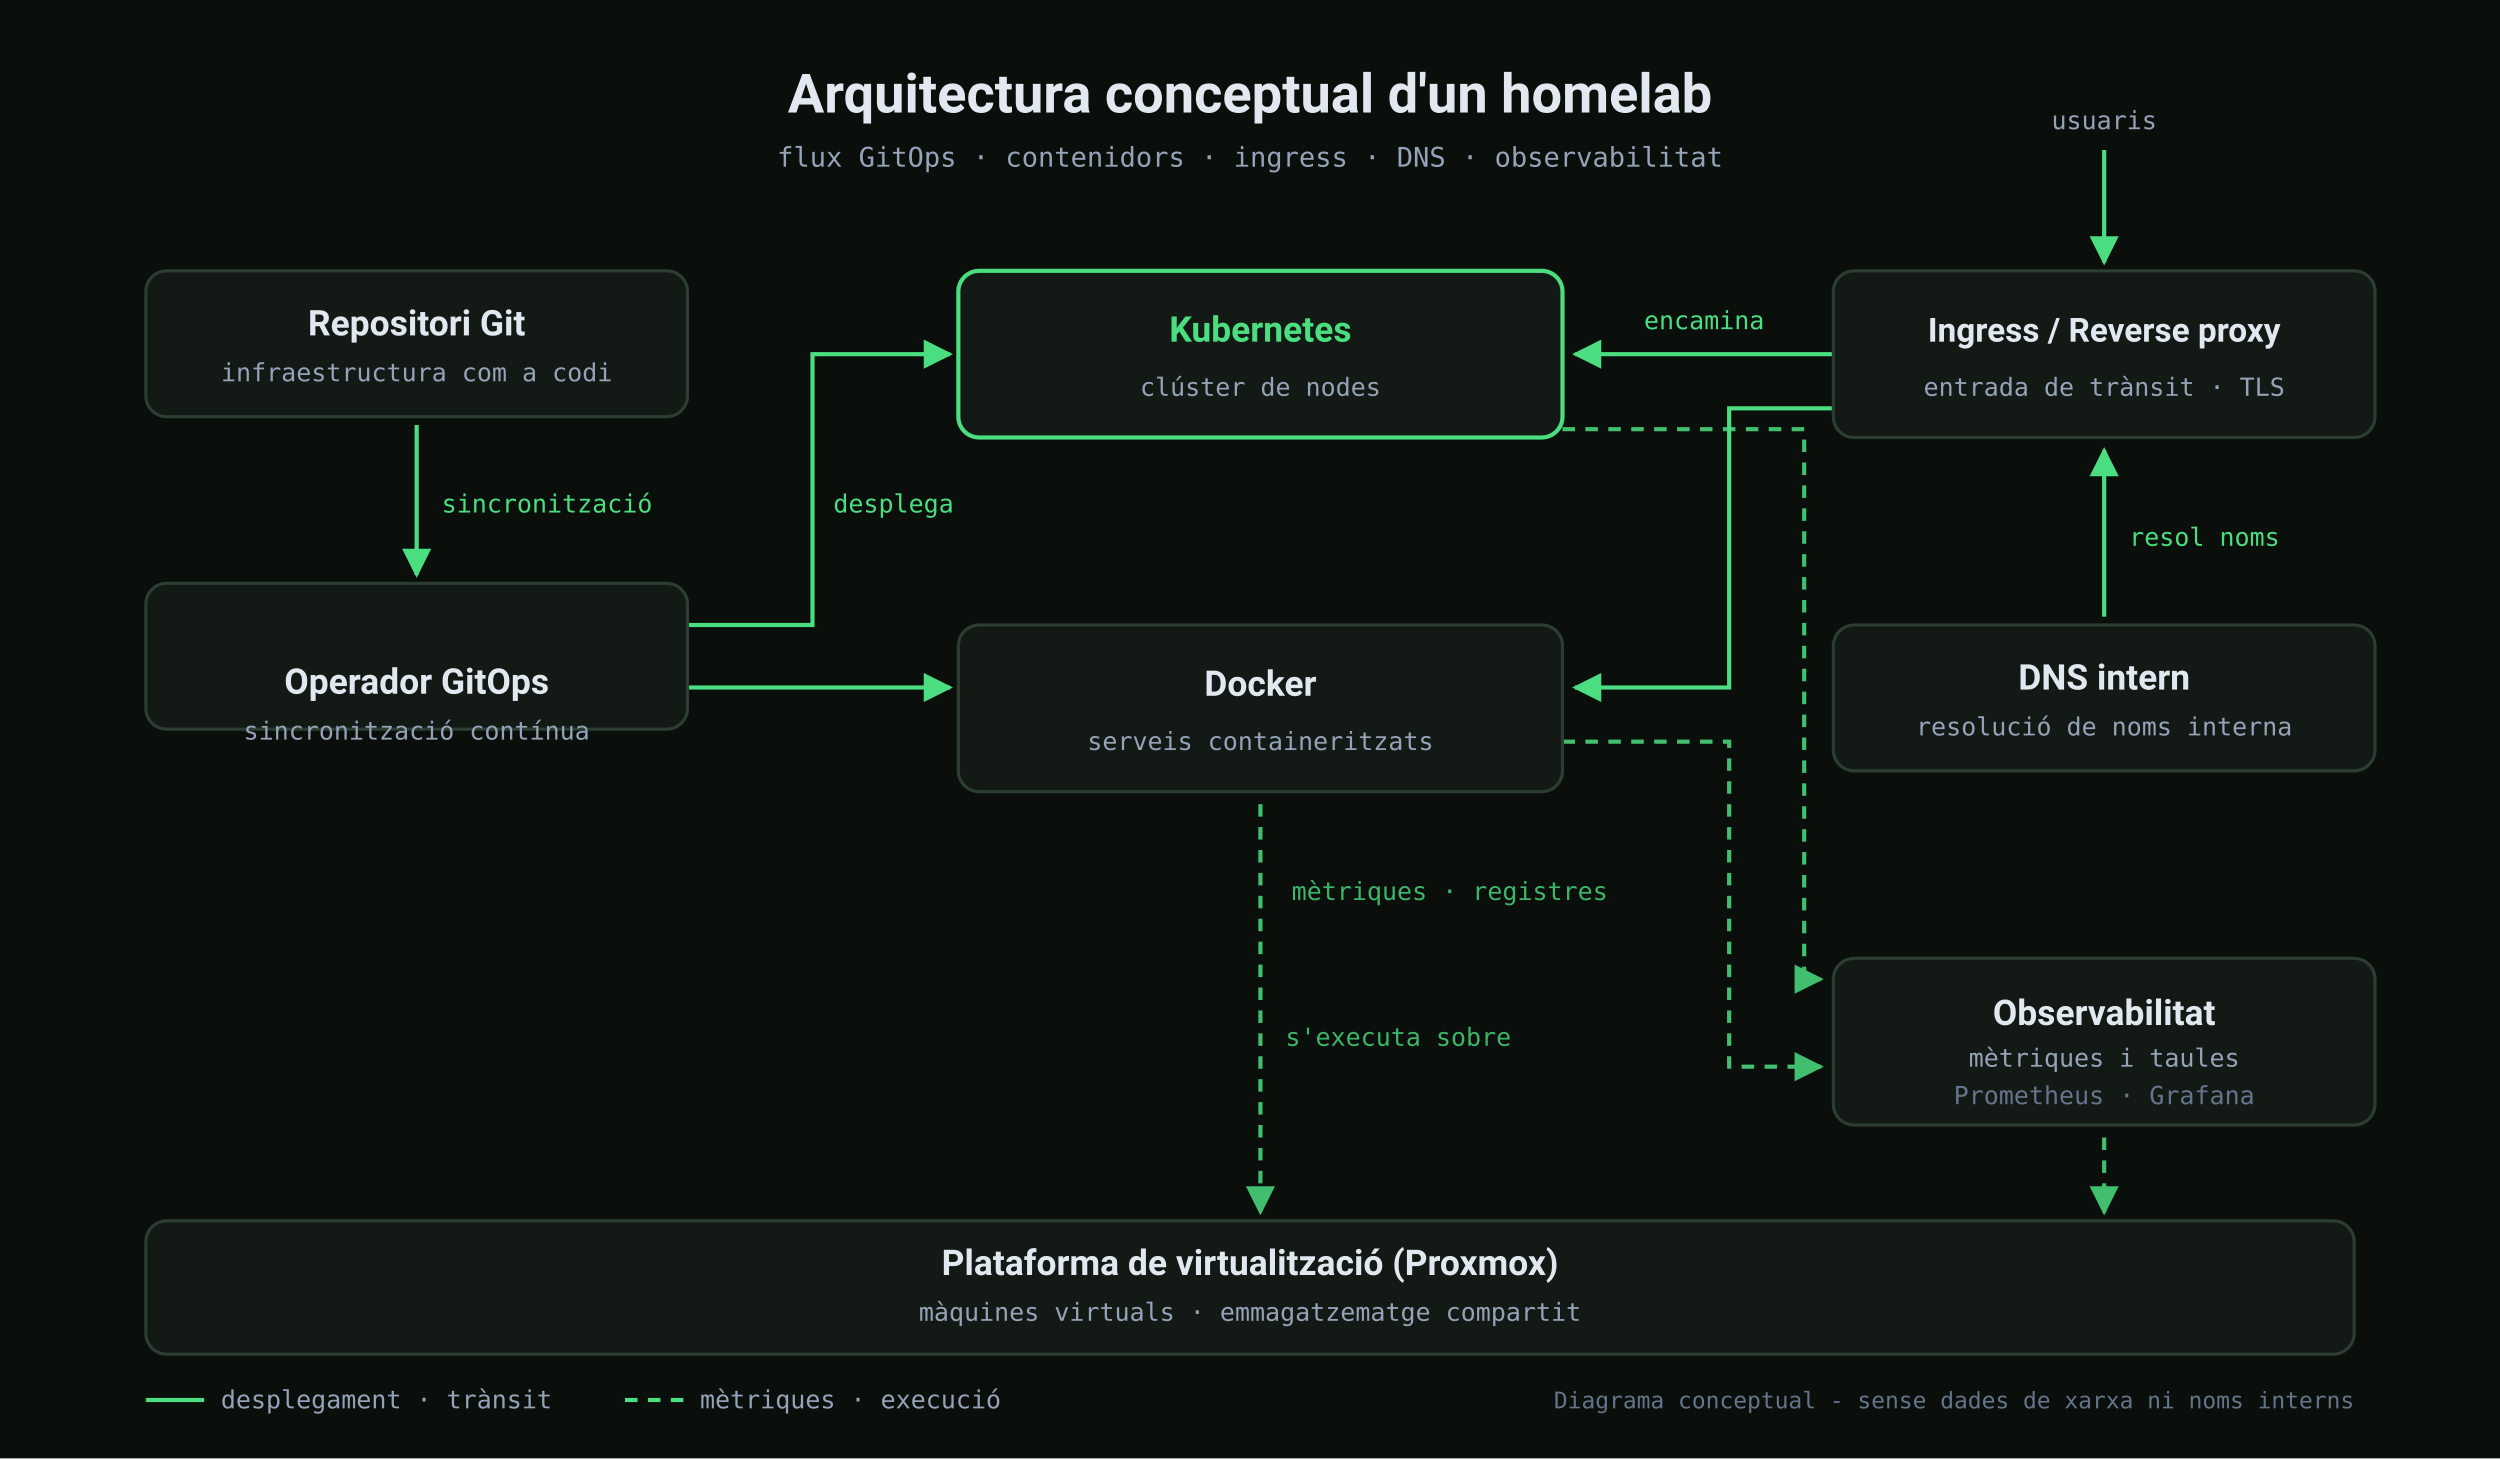
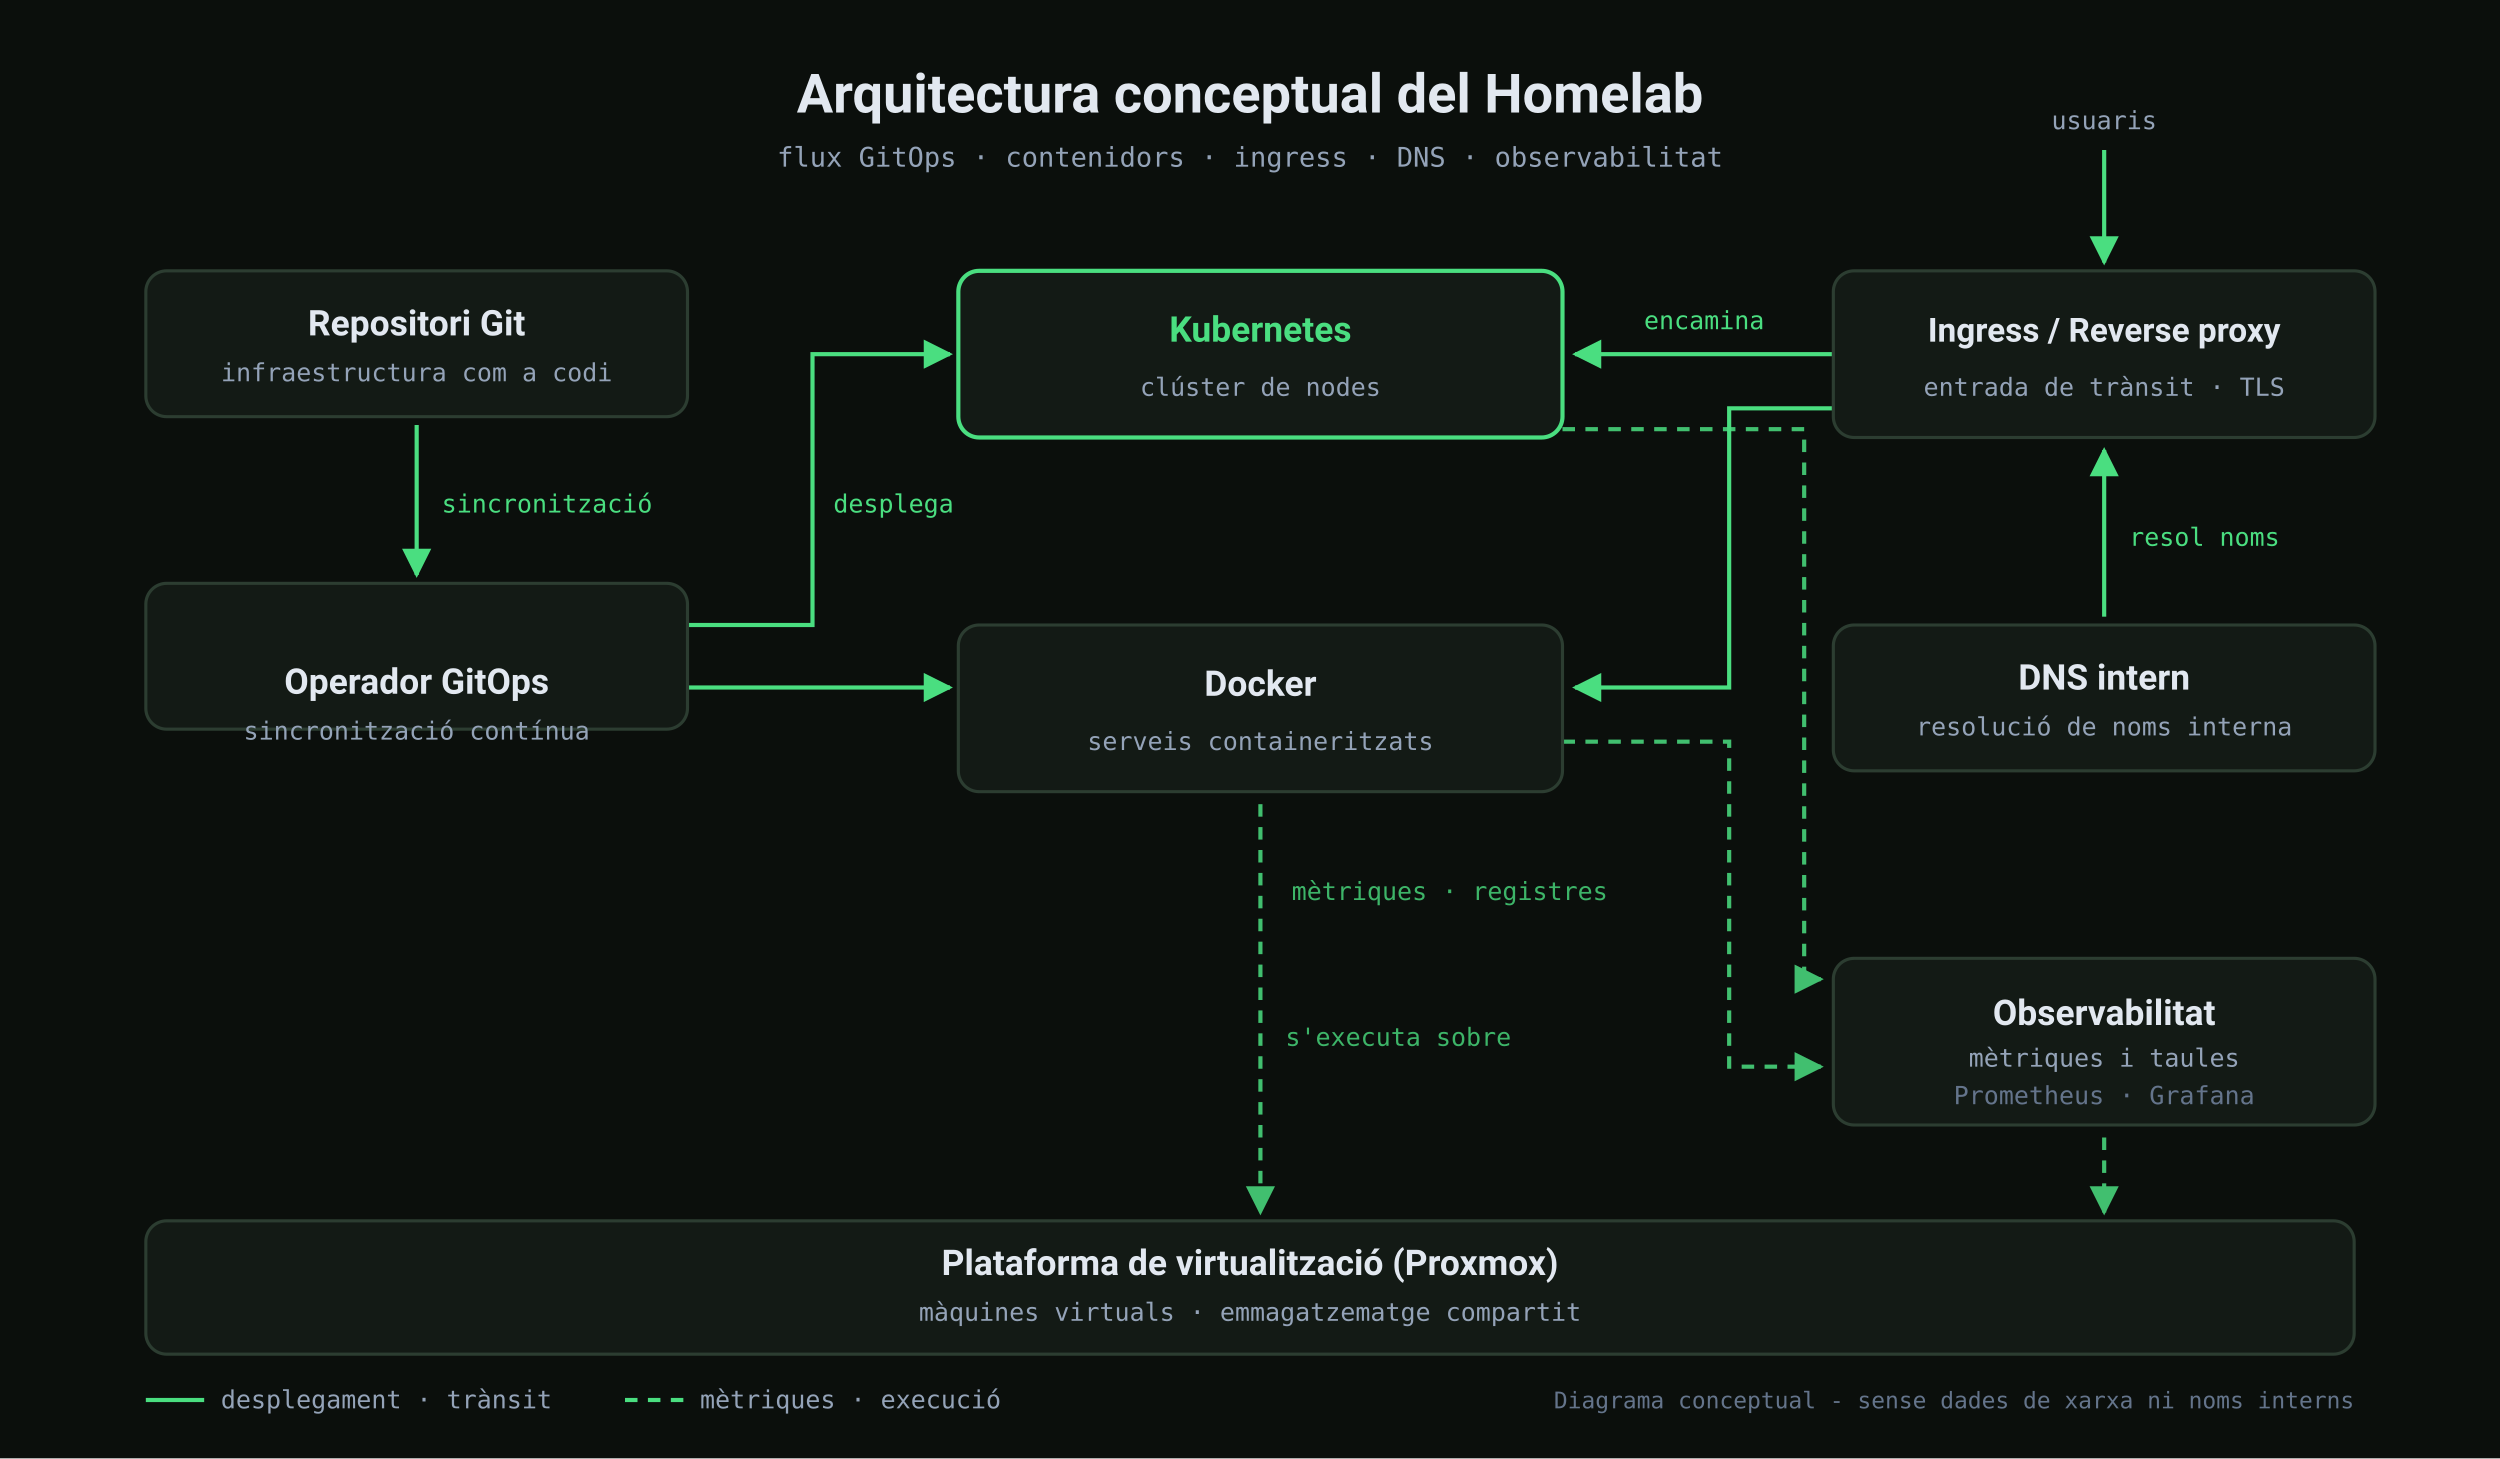
<svg xmlns="http://www.w3.org/2000/svg" width="1200" height="700" viewBox="0 0 1200 700" role="img" aria-labelledby="tit desc">
  <defs>
    <marker id="fletxa" viewBox="0 0 10 10" refX="9" refY="5" markerWidth="7" markerHeight="7" orient="auto-start-reverse">
      <path d="M0,0 L10,5 L0,10 z" fill="#4ade80" />
    </marker>
  </defs>
  <rect x="0" y="0" width="1200" height="700" fill="#0b0f0c" />
  <g fill="none" stroke="#4ade80" stroke-width="2">
    <path d="M200,204 L200,276" marker-end="url(#fletxa)" />
    <path d="M330,300 L390,300 L390,170 L456,170" marker-end="url(#fletxa)" />
    <path d="M330,330 L456,330" marker-end="url(#fletxa)" />
    <path d="M880,170 L756,170" marker-end="url(#fletxa)" />
    <path d="M880,196 L830,196 L830,330 L756,330" marker-end="url(#fletxa)" />
    <path d="M1010,296 L1010,216" marker-end="url(#fletxa)" />
    <path d="M1010,72 L1010,126" marker-end="url(#fletxa)" />
  </g>
  <g fill="none" stroke="#4ade80" stroke-width="2" stroke-dasharray="6 5" opacity="0.85">
    <path d="M750,206 L866,206 L866,470 L874,470" marker-end="url(#fletxa)" />
    <path d="M750,356 L830,356 L830,512 L874,512" marker-end="url(#fletxa)" />
    <path d="M605,386 L605,582" marker-end="url(#fletxa)" />
    <path d="M1010,546 L1010,582" marker-end="url(#fletxa)" />
  </g>
  <g font-family="ui-monospace, 'SFMono-Regular', Menlo, Consolas, monospace" font-size="12" fill="#4ade80">
    <text x="212" y="246">sincronització</text>
    <text x="400" y="246">desplega</text>
    <text x="818" y="158" text-anchor="middle">encamina</text>
    <text x="1022" y="262">resol noms</text>
    <text x="620" y="432" opacity="0.8">mètriques · registres</text>
    <text x="617" y="502" opacity="0.8">s'executa sobre</text>
  </g>
  <text x="1010" y="62" text-anchor="middle" font-family="ui-monospace, 'SFMono-Regular', Menlo, Consolas, monospace" font-size="12" fill="#94a3b8">usuaris</text>
  <g stroke="#2c3d31" stroke-width="1.5" fill="#131a15">
    <rect x="70" y="130" width="260" height="70" rx="10" />
    <rect x="70" y="280" width="260" height="70" rx="10" />
    <rect x="460" y="130" width="290" height="80" rx="10" stroke="#4ade80" stroke-width="2" />
    <rect x="460" y="300" width="290" height="80" rx="10" />
    <rect x="880" y="130" width="260" height="80" rx="10" />
    <rect x="880" y="300" width="260" height="70" rx="10" />
    <rect x="880" y="460" width="260" height="80" rx="10" />
    <rect x="70" y="586" width="1060" height="64" rx="10" />
  </g>
  <g text-anchor="middle" font-family="system-ui, -apple-system, 'Segoe UI', Roboto, sans-serif">
    <text x="200" y="161" font-size="17" font-weight="600" fill="#e2e8f0">Repositori Git</text>
    <text x="200" y="333" font-size="17" font-weight="600" fill="#e2e8f0">Operador GitOps</text>
    <text x="605" y="164" font-size="17" font-weight="600" fill="#4ade80">Kubernetes</text>
    <text x="605" y="334" font-size="17" font-weight="600" fill="#e2e8f0">Docker</text>
    <text x="1010" y="164" font-size="16" font-weight="600" fill="#e2e8f0">Ingress / Reverse proxy</text>
    <text x="1010" y="331" font-size="17" font-weight="600" fill="#e2e8f0">DNS intern</text>
    <text x="1010" y="492" font-size="17" font-weight="600" fill="#e2e8f0">Observabilitat</text>
    <text x="600" y="612" font-size="17" font-weight="600" fill="#e2e8f0">Plataforma de virtualització (Proxmox)</text>
  </g>
  <g text-anchor="middle" font-family="ui-monospace, 'SFMono-Regular', Menlo, Consolas, monospace" font-size="12" fill="#94a3b8">
    <text x="200" y="183">infraestructura com a codi</text>
    <text x="200" y="355">sincronització contínua</text>
    <text x="605" y="190">clúster de nodes</text>
    <text x="605" y="360">serveis containeritzats</text>
    <text x="1010" y="190">entrada de trànsit · TLS</text>
    <text x="1010" y="353">resolució de noms interna</text>
    <text x="1010" y="512">mètriques i taules</text>
    <text x="1010" y="530" fill="#64748b">Prometheus · Grafana</text>
    <text x="600" y="634">màquines virtuals · emmagatzematge compartit</text>
  </g>
-   <text x="600" y="54" text-anchor="middle" font-family="system-ui, -apple-system, 'Segoe UI', Roboto, sans-serif" font-size="26" font-weight="650" fill="#e2e8f0">Arquitectura conceptual d'un homelab</text>
+   <text x="600" y="54" text-anchor="middle" font-family="system-ui, -apple-system, 'Segoe UI', Roboto, sans-serif" font-size="26" font-weight="650" fill="#e2e8f0">Arquitectura conceptual del Homelab</text>
  <text x="600" y="80" text-anchor="middle" font-family="ui-monospace, 'SFMono-Regular', Menlo, Consolas, monospace" font-size="13" fill="#94a3b8">flux GitOps · contenidors · ingress · DNS · observabilitat</text>
  <g font-family="ui-monospace, 'SFMono-Regular', Menlo, Consolas, monospace" font-size="12" fill="#94a3b8">
    <line x1="70" y1="672" x2="98" y2="672" stroke="#4ade80" stroke-width="2" />
    <text x="106" y="676">desplegament · trànsit</text>
    <line x1="300" y1="672" x2="328" y2="672" stroke="#4ade80" stroke-width="2" stroke-dasharray="6 5" />
    <text x="336" y="676">mètriques · execució</text>
  </g>
  <text x="1130" y="676" text-anchor="end" font-family="ui-monospace, 'SFMono-Regular', Menlo, Consolas, monospace" font-size="11" fill="#64748b">Diagrama conceptual - sense dades de xarxa ni noms interns</text>
</svg>
